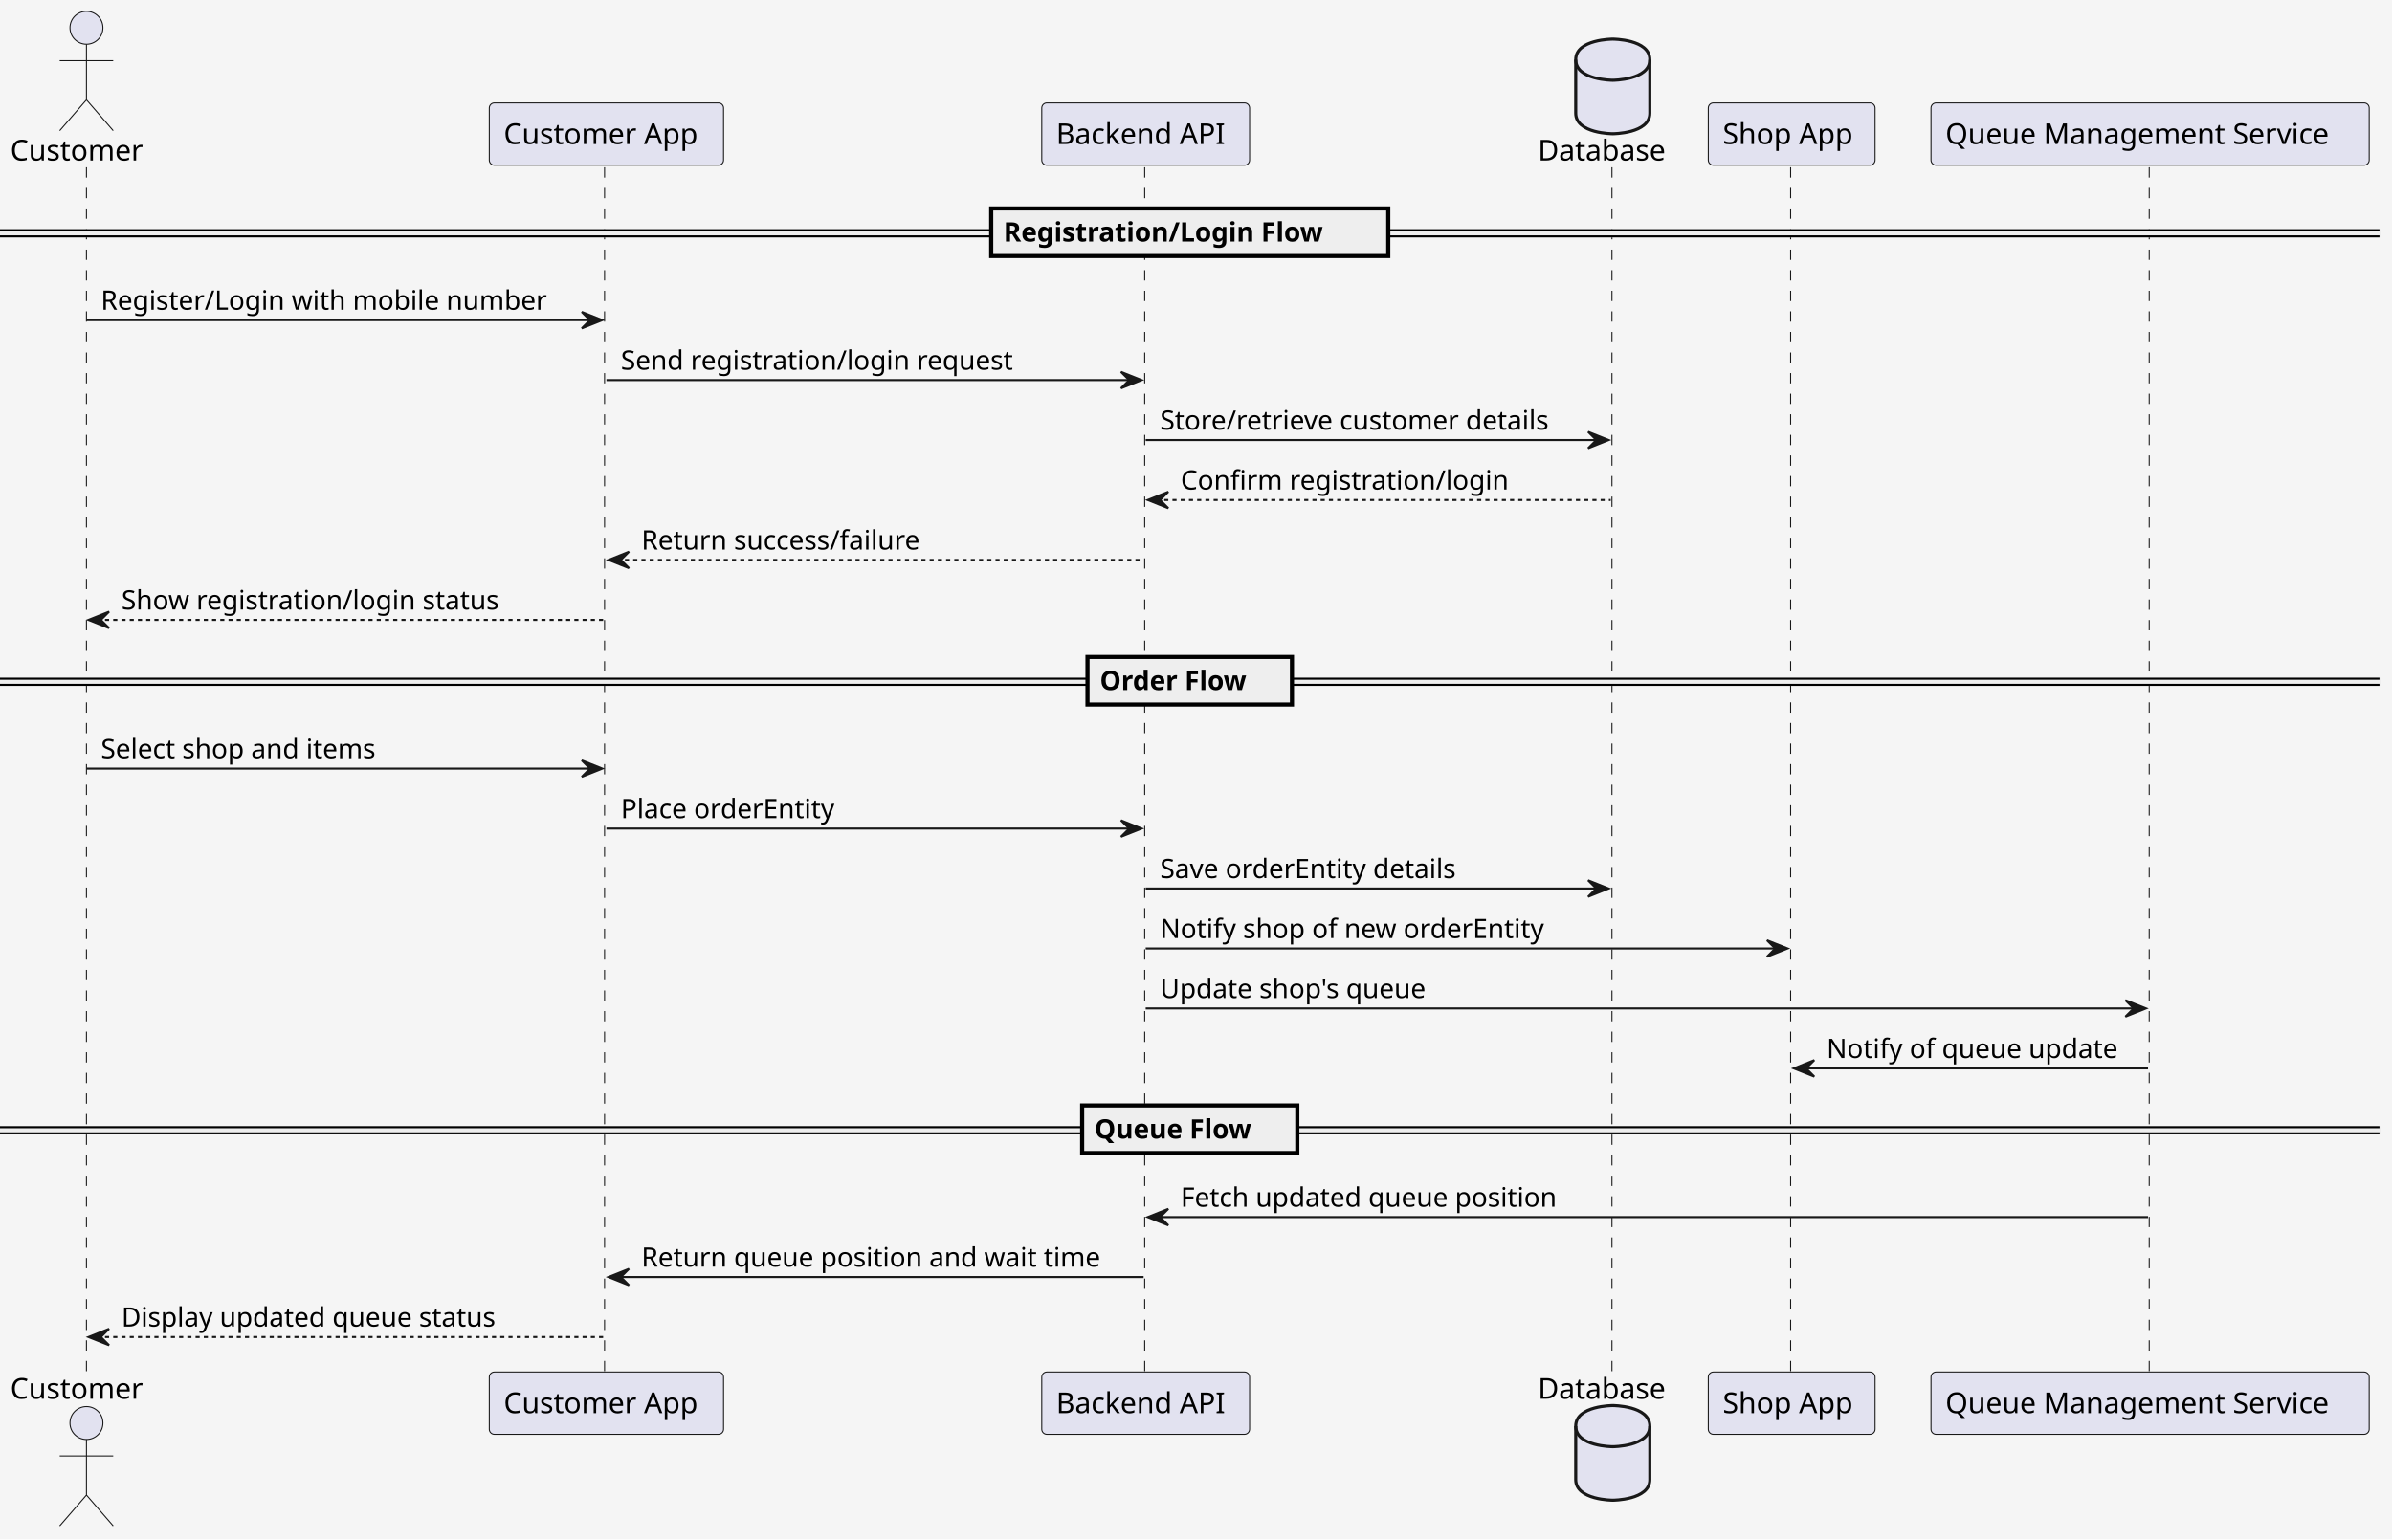
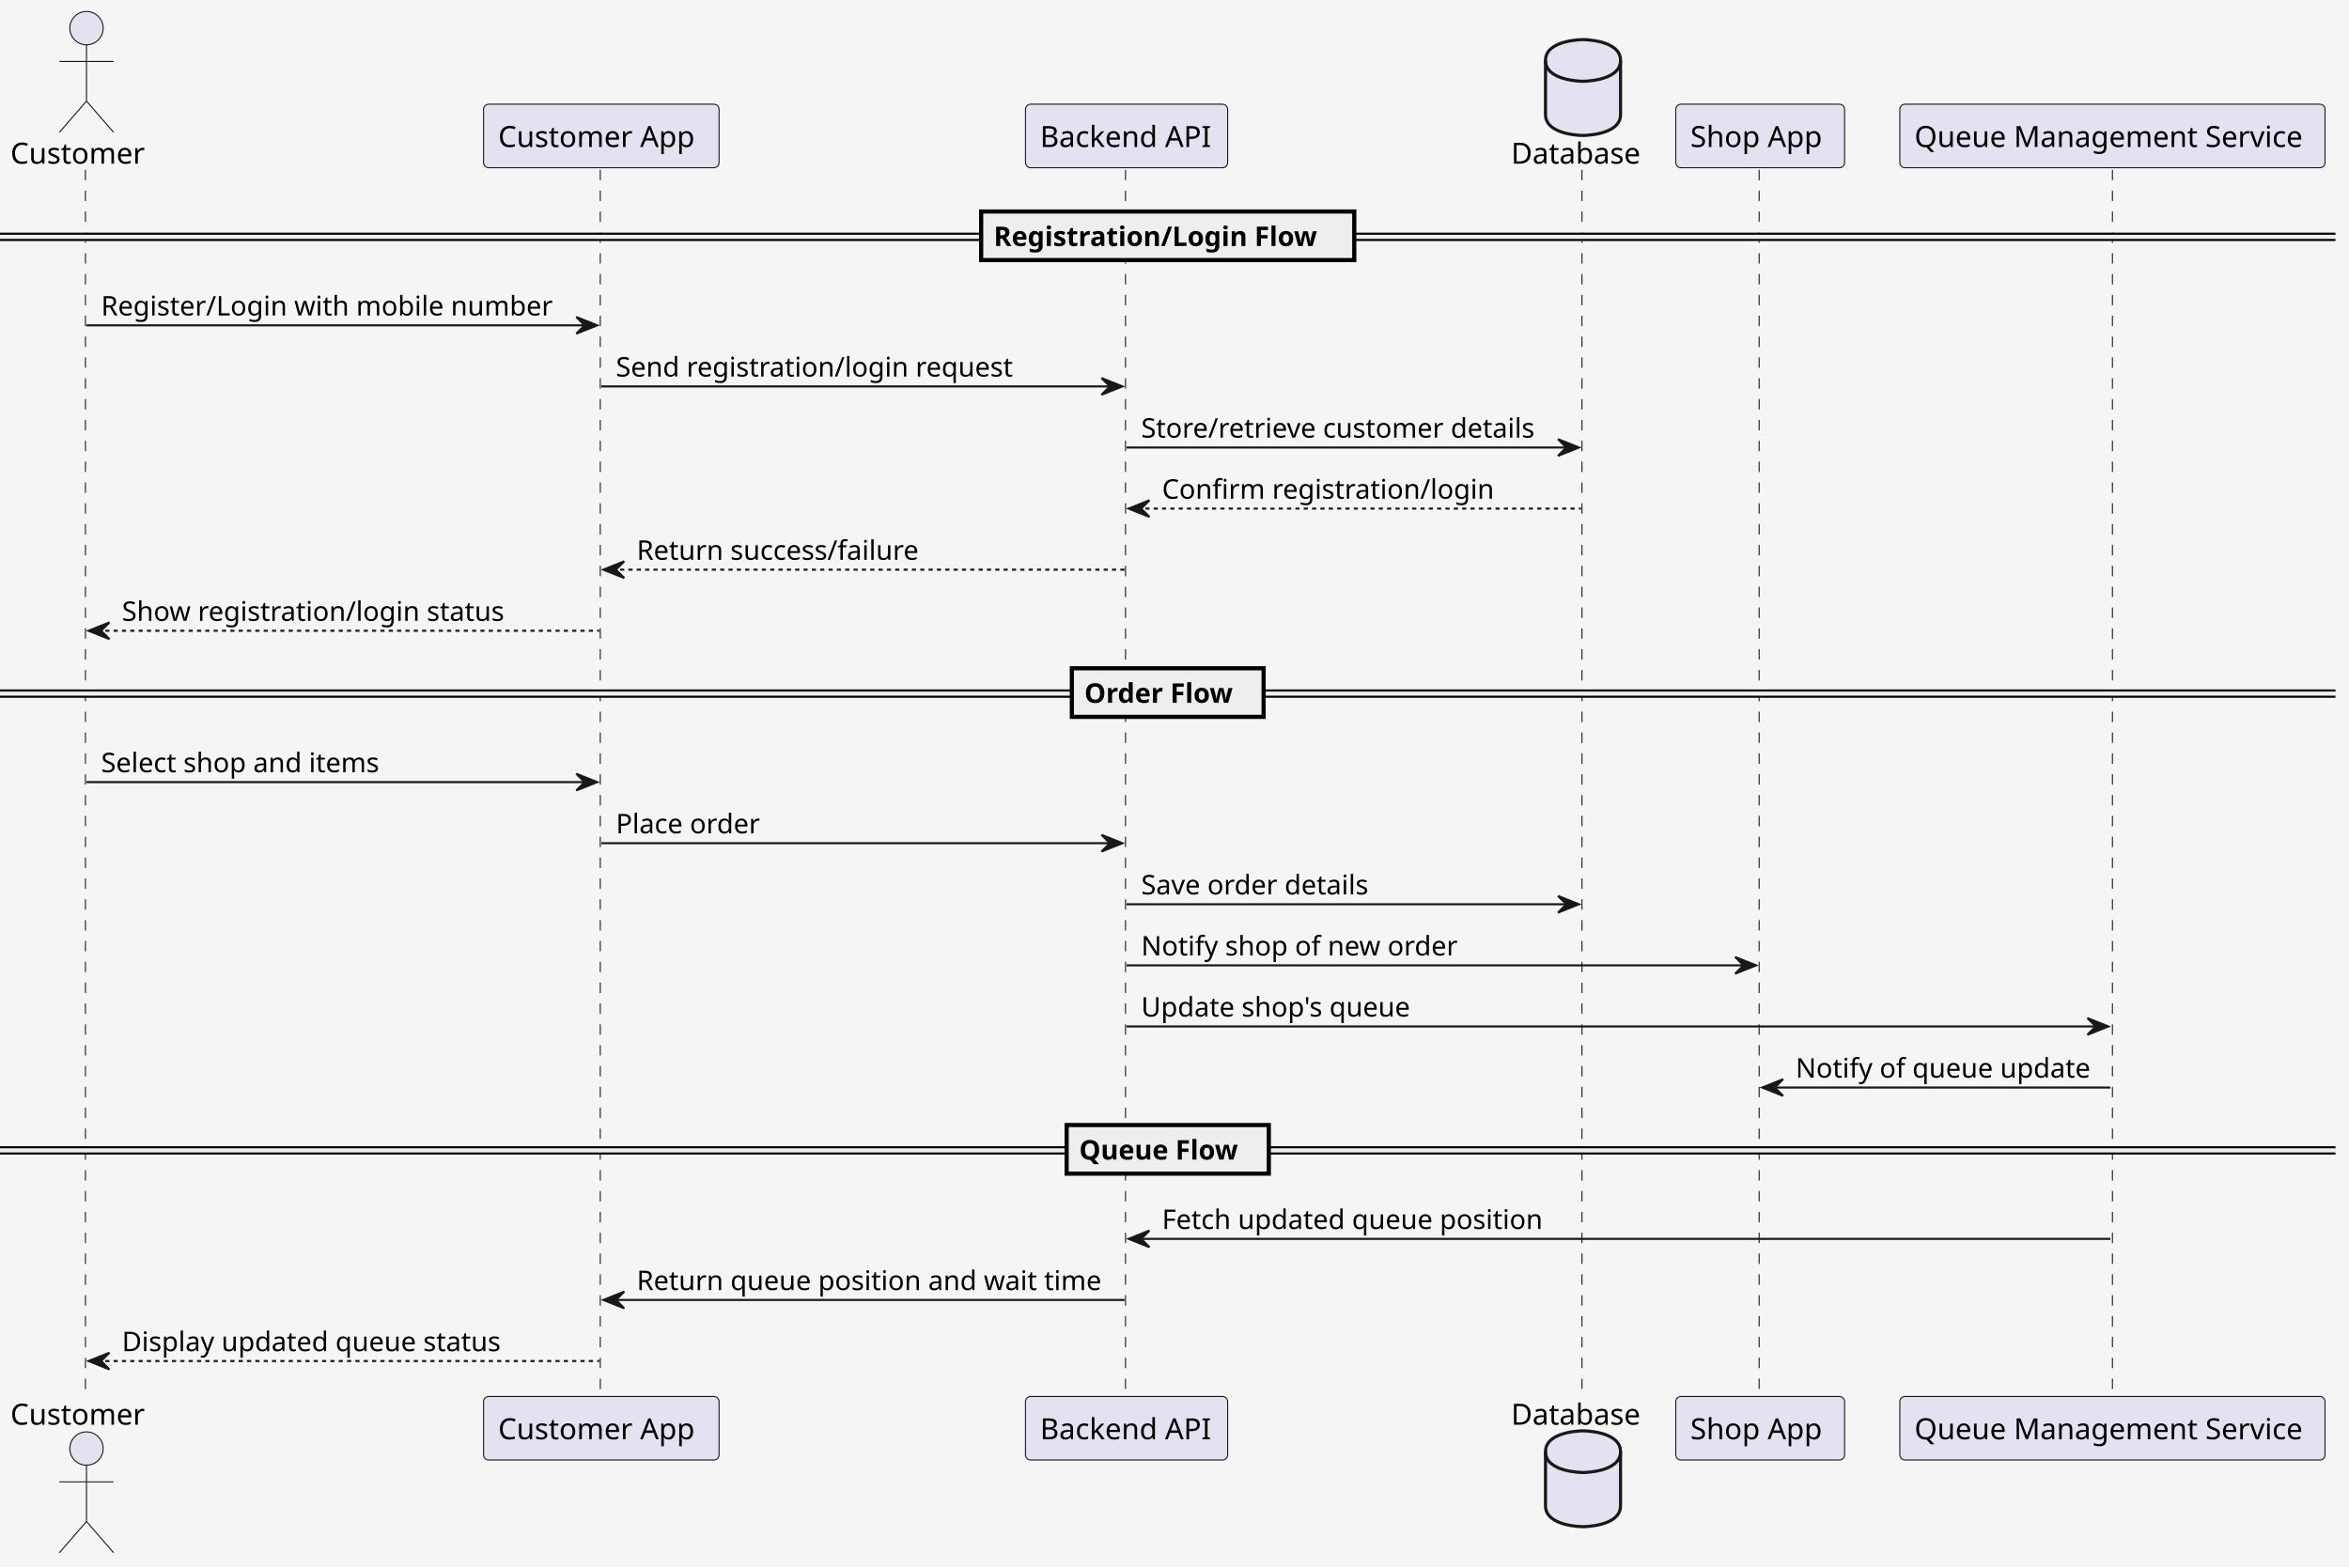
- <svg xmlns="http://www.w3.org/2000/svg" contentStyleType="text/css" height="748px" preserveAspectRatio="none" style="width:1162px;height:748px;background:#F5F5F5;" version="1.1" viewBox="0 0 1162 748" width="1162px" zoomAndPan="magnify">
+ <svg xmlns="http://www.w3.org/2000/svg" contentStyleType="text/css" height="752px" preserveAspectRatio="none" style="width:1127px;height:752px;background:#F5F5F5;" version="1.1" viewBox="0 0 1127 752" width="1127px" zoomAndPan="magnify">
  <defs />
  <g>
-     <rect fill="#F5F5F5" height="748" style="stroke:none;stroke-width:1.0;" width="1162" x="0" y="0" />
-     <line style="stroke:#181818;stroke-width:0.5;stroke-dasharray:5.0,5.0;" x1="42" x2="42" y1="81.297" y2="667.688" />
-     <line style="stroke:#181818;stroke-width:0.5;stroke-dasharray:5.0,5.0;" x1="293.691" x2="293.691" y1="81.297" y2="667.688" />
-     <line style="stroke:#181818;stroke-width:0.5;stroke-dasharray:5.0,5.0;" x1="556.081" x2="556.081" y1="81.297" y2="667.688" />
-     <line style="stroke:#181818;stroke-width:0.5;stroke-dasharray:5.0,5.0;" x1="783.063" x2="783.063" y1="81.297" y2="667.688" />
-     <line style="stroke:#181818;stroke-width:0.5;stroke-dasharray:5.0,5.0;" x1="869.864" x2="869.864" y1="81.297" y2="667.688" />
-     <line style="stroke:#181818;stroke-width:0.5;stroke-dasharray:5.0,5.0;" x1="1044.058" x2="1044.058" y1="81.297" y2="667.688" />
-     <text fill="#000000" font-family="sans-serif" font-size="14" lengthAdjust="spacing" textLength="68.004" x="5" y="77.995">Customer</text>
-     <ellipse cx="42.002" cy="13.5" fill="#E2E2F0" rx="8" ry="8" style="stroke:#181818;stroke-width:0.5;" />
-     <path d="M42.002,21.5 L42.002,48.5 M29.002,29.5 L55.002,29.5 M42.002,48.5 L29.002,63.5 M42.002,48.5 L55.002,63.5 " fill="none" style="stroke:#181818;stroke-width:0.5;" />
-     <text fill="#000000" font-family="sans-serif" font-size="14" lengthAdjust="spacing" textLength="68.004" x="5" y="679.683">Customer</text>
-     <ellipse cx="42.002" cy="691.484" fill="#E2E2F0" rx="8" ry="8" style="stroke:#181818;stroke-width:0.5;" />
-     <path d="M42.002,699.484 L42.002,726.484 M29.002,707.484 L55.002,707.484 M42.002,726.484 L29.002,741.484 M42.002,726.484 L55.002,741.484 " fill="none" style="stroke:#181818;stroke-width:0.5;" />
-     <rect fill="#E2E2F0" height="30.297" rx="2.5" ry="2.5" style="stroke:#181818;stroke-width:0.5;" width="113.805" x="237.691" y="50" />
-     <text fill="#000000" font-family="sans-serif" font-size="14" lengthAdjust="spacing" textLength="99.805" x="244.691" y="69.995">Customer App</text>
-     <rect fill="#E2E2F0" height="30.297" rx="2.5" ry="2.5" style="stroke:#181818;stroke-width:0.5;" width="113.805" x="237.691" y="666.688" />
-     <text fill="#000000" font-family="sans-serif" font-size="14" lengthAdjust="spacing" textLength="99.805" x="244.691" y="686.683">Customer App</text>
-     <rect fill="#E2E2F0" height="30.297" rx="2.5" ry="2.5" style="stroke:#181818;stroke-width:0.5;" width="100.96" x="506.081" y="50" />
-     <text fill="#000000" font-family="sans-serif" font-size="14" lengthAdjust="spacing" textLength="86.96" x="513.081" y="69.995">Backend API</text>
-     <rect fill="#E2E2F0" height="30.297" rx="2.5" ry="2.5" style="stroke:#181818;stroke-width:0.5;" width="100.96" x="506.081" y="666.688" />
-     <text fill="#000000" font-family="sans-serif" font-size="14" lengthAdjust="spacing" textLength="86.96" x="513.081" y="686.683">Backend API</text>
-     <text fill="#000000" font-family="sans-serif" font-size="14" lengthAdjust="spacing" textLength="66.801" x="747.063" y="77.995">Database</text>
-     <path d="M765.464,29 C765.464,19 783.464,19 783.464,19 C783.464,19 801.464,19 801.464,29 L801.464,55 C801.464,65 783.464,65 783.464,65 C783.464,65 765.464,65 765.464,55 L765.464,29 " fill="#E2E2F0" style="stroke:#181818;stroke-width:1.5;" />
-     <path d="M765.464,29 C765.464,39 783.464,39 783.464,39 C783.464,39 801.464,39 801.464,29 " fill="none" style="stroke:#181818;stroke-width:1.5;" />
-     <text fill="#000000" font-family="sans-serif" font-size="14" lengthAdjust="spacing" textLength="66.801" x="747.063" y="679.683">Database</text>
-     <path d="M765.464,692.984 C765.464,682.984 783.464,682.984 783.464,682.984 C783.464,682.984 801.464,682.984 801.464,692.984 L801.464,718.984 C801.464,728.984 783.464,728.984 783.464,728.984 C783.464,728.984 765.464,728.984 765.464,718.984 L765.464,692.984 " fill="#E2E2F0" style="stroke:#181818;stroke-width:1.5;" />
-     <path d="M765.464,692.984 C765.464,702.984 783.464,702.984 783.464,702.984 C783.464,702.984 801.464,702.984 801.464,692.984 " fill="none" style="stroke:#181818;stroke-width:1.5;" />
-     <rect fill="#E2E2F0" height="30.297" rx="2.5" ry="2.5" style="stroke:#181818;stroke-width:0.5;" width="81.013" x="829.864" y="50" />
-     <text fill="#000000" font-family="sans-serif" font-size="14" lengthAdjust="spacing" textLength="67.013" x="836.864" y="69.995">Shop App</text>
-     <rect fill="#E2E2F0" height="30.297" rx="2.5" ry="2.5" style="stroke:#181818;stroke-width:0.5;" width="81.013" x="829.864" y="666.688" />
-     <text fill="#000000" font-family="sans-serif" font-size="14" lengthAdjust="spacing" textLength="67.013" x="836.864" y="686.683">Shop App</text>
-     <rect fill="#E2E2F0" height="30.297" rx="2.5" ry="2.5" style="stroke:#181818;stroke-width:0.5;" width="212.857" x="938.058" y="50" />
-     <text fill="#000000" font-family="sans-serif" font-size="14" lengthAdjust="spacing" textLength="198.857" x="945.058" y="69.995">Queue Management Service</text>
-     <rect fill="#E2E2F0" height="30.297" rx="2.5" ry="2.5" style="stroke:#181818;stroke-width:0.5;" width="212.857" x="938.058" y="666.688" />
-     <text fill="#000000" font-family="sans-serif" font-size="14" lengthAdjust="spacing" textLength="198.857" x="945.058" y="686.683">Queue Management Service</text>
-     <rect fill="#EEEEEE" height="3" style="stroke:#EEEEEE;stroke-width:1.0;" width="1155.915" x="0" y="111.863" />
-     <line style="stroke:#000000;stroke-width:1.0;" x1="0" x2="1155.915" y1="111.863" y2="111.863" />
-     <line style="stroke:#000000;stroke-width:1.0;" x1="0" x2="1155.915" y1="114.863" y2="114.863" />
-     <rect fill="#EEEEEE" height="23.133" style="stroke:#000000;stroke-width:2.0;" width="192.89" x="481.513" y="101.297" />
-     <text fill="#000000" font-family="sans-serif" font-size="13" font-weight="bold" lengthAdjust="spacing" textLength="174.364" x="487.513" y="117.364">Registration/Login Flow</text>
-     <polygon fill="#181818" points="282.594,151.562,292.594,155.562,282.594,159.562,286.594,155.562" style="stroke:#181818;stroke-width:1.0;" />
-     <line style="stroke:#181818;stroke-width:1.0;" x1="42.002" x2="288.594" y1="155.562" y2="155.562" />
-     <text fill="#000000" font-family="sans-serif" font-size="13" lengthAdjust="spacing" textLength="228.592" x="49.002" y="150.497">Register/Login with mobile number</text>
-     <polygon fill="#181818" points="544.561,180.695,554.561,184.695,544.561,188.695,548.561,184.695" style="stroke:#181818;stroke-width:1.0;" />
-     <line style="stroke:#181818;stroke-width:1.0;" x1="294.594" x2="550.561" y1="184.695" y2="184.695" />
-     <text fill="#000000" font-family="sans-serif" font-size="13" lengthAdjust="spacing" textLength="202.046" x="301.594" y="179.629">Send registration/login request</text>
-     <polygon fill="#181818" points="771.464,209.828,781.464,213.828,771.464,217.828,775.464,213.828" style="stroke:#181818;stroke-width:1.0;" />
-     <line style="stroke:#181818;stroke-width:1.0;" x1="556.561" x2="777.464" y1="213.828" y2="213.828" />
-     <text fill="#000000" font-family="sans-serif" font-size="13" lengthAdjust="spacing" textLength="202.903" x="563.561" y="208.762">Store/retrieve customer details</text>
-     <polygon fill="#181818" points="567.561,238.961,557.561,242.961,567.561,246.961,563.561,242.961" style="stroke:#181818;stroke-width:1.0;" />
-     <line style="stroke:#181818;stroke-width:1.0;stroke-dasharray:2.0,2.0;" x1="561.561" x2="782.464" y1="242.961" y2="242.961" />
-     <text fill="#000000" font-family="sans-serif" font-size="13" lengthAdjust="spacing" textLength="166.937" x="573.561" y="237.895">Confirm registration/login</text>
-     <polygon fill="#181818" points="305.594,268.094,295.594,272.094,305.594,276.094,301.594,272.094" style="stroke:#181818;stroke-width:1.0;" />
-     <line style="stroke:#181818;stroke-width:1.0;stroke-dasharray:2.0,2.0;" x1="299.594" x2="555.561" y1="272.094" y2="272.094" />
-     <text fill="#000000" font-family="sans-serif" font-size="13" lengthAdjust="spacing" textLength="144.663" x="311.594" y="267.028">Return success/failure</text>
-     <polygon fill="#181818" points="53.002,297.227,43.002,301.227,53.002,305.227,49.002,301.227" style="stroke:#181818;stroke-width:1.0;" />
-     <line style="stroke:#181818;stroke-width:1.0;stroke-dasharray:2.0,2.0;" x1="47.002" x2="293.594" y1="301.227" y2="301.227" />
-     <text fill="#000000" font-family="sans-serif" font-size="13" lengthAdjust="spacing" textLength="194.625" x="59.002" y="296.161">Show registration/login status</text>
-     <rect fill="#EEEEEE" height="3" style="stroke:#EEEEEE;stroke-width:1.0;" width="1155.915" x="0" y="329.793" />
-     <line style="stroke:#000000;stroke-width:1.0;" x1="0" x2="1155.915" y1="329.793" y2="329.793" />
-     <line style="stroke:#000000;stroke-width:1.0;" x1="0" x2="1155.915" y1="332.793" y2="332.793" />
-     <rect fill="#EEEEEE" height="23.133" style="stroke:#000000;stroke-width:2.0;" width="99.325" x="528.295" y="319.227" />
-     <text fill="#000000" font-family="sans-serif" font-size="13" font-weight="bold" lengthAdjust="spacing" textLength="80.799" x="534.295" y="335.293">Order Flow</text>
-     <polygon fill="#181818" points="282.594,369.492,292.594,373.492,282.594,377.492,286.594,373.492" style="stroke:#181818;stroke-width:1.0;" />
-     <line style="stroke:#181818;stroke-width:1.0;" x1="42.002" x2="288.594" y1="373.492" y2="373.492" />
-     <text fill="#000000" font-family="sans-serif" font-size="13" lengthAdjust="spacing" textLength="144.32" x="49.002" y="368.426">Select shop and items</text>
-     <polygon fill="#181818" points="544.561,398.625,554.561,402.625,544.561,406.625,548.561,402.625" style="stroke:#181818;stroke-width:1.0;" />
-     <line style="stroke:#181818;stroke-width:1.0;" x1="294.594" x2="550.561" y1="402.625" y2="402.625" />
-     <text fill="#000000" font-family="sans-serif" font-size="13" lengthAdjust="spacing" textLength="73.588" x="301.594" y="397.559">Place orderEntity</text>
-     <polygon fill="#181818" points="771.464,427.758,781.464,431.758,771.464,435.758,775.464,431.758" style="stroke:#181818;stroke-width:1.0;" />
-     <line style="stroke:#181818;stroke-width:1.0;" x1="556.561" x2="777.464" y1="431.758" y2="431.758" />
-     <text fill="#000000" font-family="sans-serif" font-size="13" lengthAdjust="spacing" textLength="118.377" x="563.561" y="426.692">Save orderEntity details</text>
-     <polygon fill="#181818" points="858.371,456.891,868.371,460.891,858.371,464.891,862.371,460.891" style="stroke:#181818;stroke-width:1.0;" />
-     <line style="stroke:#181818;stroke-width:1.0;" x1="556.561" x2="864.371" y1="460.891" y2="460.891" />
-     <text fill="#000000" font-family="sans-serif" font-size="13" lengthAdjust="spacing" textLength="160.697" x="563.561" y="455.825">Notify shop of new orderEntity</text>
-     <polygon fill="#181818" points="1032.486,486.023,1042.486,490.023,1032.486,494.023,1036.486,490.023" style="stroke:#181818;stroke-width:1.0;" />
-     <line style="stroke:#181818;stroke-width:1.0;" x1="556.561" x2="1038.486" y1="490.023" y2="490.023" />
-     <text fill="#000000" font-family="sans-serif" font-size="13" lengthAdjust="spacing" textLength="137.636" x="563.561" y="484.957">Update shop's queue</text>
-     <polygon fill="#181818" points="881.371,515.156,871.371,519.156,881.371,523.156,877.371,519.156" style="stroke:#181818;stroke-width:1.0;" />
-     <line style="stroke:#181818;stroke-width:1.0;" x1="875.371" x2="1043.486" y1="519.156" y2="519.156" />
-     <text fill="#000000" font-family="sans-serif" font-size="13" lengthAdjust="spacing" textLength="150.116" x="887.371" y="514.09">Notify of queue update</text>
-     <rect fill="#EEEEEE" height="3" style="stroke:#EEEEEE;stroke-width:1.0;" width="1155.915" x="0" y="547.723" />
-     <line style="stroke:#000000;stroke-width:1.0;" x1="0" x2="1155.915" y1="547.723" y2="547.723" />
-     <line style="stroke:#000000;stroke-width:1.0;" x1="0" x2="1155.915" y1="550.723" y2="550.723" />
-     <rect fill="#EEEEEE" height="23.133" style="stroke:#000000;stroke-width:2.0;" width="104.524" x="525.696" y="537.156" />
-     <text fill="#000000" font-family="sans-serif" font-size="13" font-weight="bold" lengthAdjust="spacing" textLength="85.998" x="531.696" y="553.223">Queue Flow</text>
-     <polygon fill="#181818" points="567.561,587.422,557.561,591.422,567.561,595.422,563.561,591.422" style="stroke:#181818;stroke-width:1.0;" />
-     <line style="stroke:#181818;stroke-width:1.0;" x1="561.561" x2="1043.486" y1="591.422" y2="591.422" />
-     <text fill="#000000" font-family="sans-serif" font-size="13" lengthAdjust="spacing" textLength="194.632" x="573.561" y="586.356">Fetch updated queue position</text>
-     <polygon fill="#181818" points="305.594,616.555,295.594,620.555,305.594,624.555,301.594,620.555" style="stroke:#181818;stroke-width:1.0;" />
-     <line style="stroke:#181818;stroke-width:1.0;" x1="299.594" x2="555.561" y1="620.555" y2="620.555" />
-     <text fill="#000000" font-family="sans-serif" font-size="13" lengthAdjust="spacing" textLength="237.967" x="311.594" y="615.489">Return queue position and wait time</text>
-     <polygon fill="#181818" points="53.002,645.688,43.002,649.688,53.002,653.688,49.002,649.688" style="stroke:#181818;stroke-width:1.0;" />
-     <line style="stroke:#181818;stroke-width:1.0;stroke-dasharray:2.0,2.0;" x1="47.002" x2="293.594" y1="649.688" y2="649.688" />
-     <text fill="#000000" font-family="sans-serif" font-size="13" lengthAdjust="spacing" textLength="195.044" x="59.002" y="644.622">Display updated queue status</text>
+     <rect fill="#F5F5F5" height="752" style="stroke:none;stroke-width:1.0;" width="1127" x="0" y="0" />
+     <line style="stroke:#181818;stroke-width:0.5;stroke-dasharray:5.0,5.0;" x1="41" x2="41" y1="81.488" y2="671.078" />
+     <line style="stroke:#181818;stroke-width:0.5;stroke-dasharray:5.0,5.0;" x1="288" x2="288" y1="81.488" y2="671.078" />
+     <line style="stroke:#181818;stroke-width:0.5;stroke-dasharray:5.0,5.0;" x1="540" x2="540" y1="81.488" y2="671.078" />
+     <line style="stroke:#181818;stroke-width:0.5;stroke-dasharray:5.0,5.0;" x1="759" x2="759" y1="81.488" y2="671.078" />
+     <line style="stroke:#181818;stroke-width:0.5;stroke-dasharray:5.0,5.0;" x1="844" x2="844" y1="81.488" y2="671.078" />
+     <line style="stroke:#181818;stroke-width:0.5;stroke-dasharray:5.0,5.0;" x1="1013.5" x2="1013.5" y1="81.488" y2="671.078" />
+     <text fill="#000000" font-family="sans-serif" font-size="14" lengthAdjust="spacing" textLength="67" x="5" y="78.535">Customer</text>
+     <ellipse cx="41.5" cy="13.5" fill="#E2E2F0" rx="8" ry="8" style="stroke:#181818;stroke-width:0.5;" />
+     <path d="M41.5,21.5 L41.5,48.5 M28.5,29.5 L54.5,29.5 M41.5,48.5 L28.5,63.5 M41.5,48.5 L54.5,63.5 " fill="none" style="stroke:#181818;stroke-width:0.5;" />
+     <text fill="#000000" font-family="sans-serif" font-size="14" lengthAdjust="spacing" textLength="67" x="5" y="683.613">Customer</text>
+     <ellipse cx="41.5" cy="695.066" fill="#E2E2F0" rx="8" ry="8" style="stroke:#181818;stroke-width:0.5;" />
+     <path d="M41.5,703.066 L41.5,730.066 M28.5,711.066 L54.5,711.066 M41.5,730.066 L28.5,745.066 M41.5,730.066 L54.5,745.066 " fill="none" style="stroke:#181818;stroke-width:0.5;" />
+     <rect fill="#E2E2F0" height="30.488" rx="2.5" ry="2.5" style="stroke:#181818;stroke-width:0.5;" width="113" x="232" y="50" />
+     <text fill="#000000" font-family="sans-serif" font-size="14" lengthAdjust="spacing" textLength="99" x="239" y="70.535">Customer App</text>
+     <rect fill="#E2E2F0" height="30.488" rx="2.5" ry="2.5" style="stroke:#181818;stroke-width:0.5;" width="113" x="232" y="670.078" />
+     <text fill="#000000" font-family="sans-serif" font-size="14" lengthAdjust="spacing" textLength="99" x="239" y="690.613">Customer App</text>
+     <rect fill="#E2E2F0" height="30.488" rx="2.5" ry="2.5" style="stroke:#181818;stroke-width:0.5;" width="97" x="492" y="50" />
+     <text fill="#000000" font-family="sans-serif" font-size="14" lengthAdjust="spacing" textLength="83" x="499" y="70.535">Backend API</text>
+     <rect fill="#E2E2F0" height="30.488" rx="2.5" ry="2.5" style="stroke:#181818;stroke-width:0.5;" width="97" x="492" y="670.078" />
+     <text fill="#000000" font-family="sans-serif" font-size="14" lengthAdjust="spacing" textLength="83" x="499" y="690.613">Backend API</text>
+     <text fill="#000000" font-family="sans-serif" font-size="14" lengthAdjust="spacing" textLength="63" x="725" y="78.535">Database</text>
+     <path d="M741.5,29 C741.5,19 759.5,19 759.5,19 C759.5,19 777.5,19 777.5,29 L777.5,55 C777.5,65 759.5,65 759.5,65 C759.5,65 741.5,65 741.5,55 L741.5,29 " fill="#E2E2F0" style="stroke:#181818;stroke-width:1.5;" />
+     <path d="M741.5,29 C741.5,39 759.5,39 759.5,39 C759.5,39 777.5,39 777.5,29 " fill="none" style="stroke:#181818;stroke-width:1.5;" />
+     <text fill="#000000" font-family="sans-serif" font-size="14" lengthAdjust="spacing" textLength="63" x="725" y="683.613">Database</text>
+     <path d="M741.5,696.566 C741.5,686.566 759.5,686.566 759.5,686.566 C759.5,686.566 777.5,686.566 777.5,696.566 L777.5,722.566 C777.5,732.566 759.5,732.566 759.5,732.566 C759.5,732.566 741.5,732.566 741.5,722.566 L741.5,696.566 " fill="#E2E2F0" style="stroke:#181818;stroke-width:1.5;" />
+     <path d="M741.5,696.566 C741.5,706.566 759.5,706.566 759.5,706.566 C759.5,706.566 777.5,706.566 777.5,696.566 " fill="none" style="stroke:#181818;stroke-width:1.5;" />
+     <rect fill="#E2E2F0" height="30.488" rx="2.5" ry="2.5" style="stroke:#181818;stroke-width:0.5;" width="81" x="804" y="50" />
+     <text fill="#000000" font-family="sans-serif" font-size="14" lengthAdjust="spacing" textLength="67" x="811" y="70.535">Shop App</text>
+     <rect fill="#E2E2F0" height="30.488" rx="2.5" ry="2.5" style="stroke:#181818;stroke-width:0.5;" width="81" x="804" y="670.078" />
+     <text fill="#000000" font-family="sans-serif" font-size="14" lengthAdjust="spacing" textLength="67" x="811" y="690.613">Shop App</text>
+     <rect fill="#E2E2F0" height="30.488" rx="2.5" ry="2.5" style="stroke:#181818;stroke-width:0.5;" width="204" x="911.5" y="50" />
+     <text fill="#000000" font-family="sans-serif" font-size="14" lengthAdjust="spacing" textLength="190" x="918.5" y="70.535">Queue Management Service</text>
+     <rect fill="#E2E2F0" height="30.488" rx="2.5" ry="2.5" style="stroke:#181818;stroke-width:0.5;" width="204" x="911.5" y="670.078" />
+     <text fill="#000000" font-family="sans-serif" font-size="14" lengthAdjust="spacing" textLength="190" x="918.5" y="690.613">Queue Management Service</text>
+     <rect fill="#EEEEEE" height="3" style="stroke:#EEEEEE;stroke-width:1.0;" width="1120.5" x="0" y="112.144" />
+     <line style="stroke:#000000;stroke-width:1.0;" x1="0" x2="1120.5" y1="112.144" y2="112.144" />
+     <line style="stroke:#000000;stroke-width:1.0;" x1="0" x2="1120.5" y1="115.144" y2="115.144" />
+     <rect fill="#EEEEEE" height="23.311" style="stroke:#000000;stroke-width:2.0;" width="179" x="470.75" y="101.488" />
+     <text fill="#000000" font-family="sans-serif" font-size="13" font-weight="bold" lengthAdjust="spacing" textLength="161" x="476.75" y="118.057">Registration/Login Flow</text>
+     <polygon fill="#181818" points="276.5,152.109,286.5,156.109,276.5,160.109,280.5,156.109" style="stroke:#181818;stroke-width:1.0;" />
+     <line style="stroke:#181818;stroke-width:1.0;" x1="41.5" x2="282.5" y1="156.109" y2="156.109" />
+     <text fill="#000000" font-family="sans-serif" font-size="13" lengthAdjust="spacing" textLength="223" x="48.5" y="151.367">Register/Login with mobile number</text>
+     <polygon fill="#181818" points="528.5,181.42,538.5,185.42,528.5,189.42,532.5,185.42" style="stroke:#181818;stroke-width:1.0;" />
+     <line style="stroke:#181818;stroke-width:1.0;" x1="288.5" x2="534.5" y1="185.42" y2="185.42" />
+     <text fill="#000000" font-family="sans-serif" font-size="13" lengthAdjust="spacing" textLength="197" x="295.5" y="180.678">Send registration/login request</text>
+     <polygon fill="#181818" points="747.5,210.731,757.5,214.731,747.5,218.731,751.5,214.731" style="stroke:#181818;stroke-width:1.0;" />
+     <line style="stroke:#181818;stroke-width:1.0;" x1="540.5" x2="753.5" y1="214.731" y2="214.731" />
+     <text fill="#000000" font-family="sans-serif" font-size="13" lengthAdjust="spacing" textLength="195" x="547.5" y="209.988">Store/retrieve customer details</text>
+     <polygon fill="#181818" points="551.5,240.041,541.5,244.041,551.5,248.041,547.5,244.041" style="stroke:#181818;stroke-width:1.0;" />
+     <line style="stroke:#181818;stroke-width:1.0;stroke-dasharray:2.0,2.0;" x1="545.5" x2="758.5" y1="244.041" y2="244.041" />
+     <text fill="#000000" font-family="sans-serif" font-size="13" lengthAdjust="spacing" textLength="167" x="557.5" y="239.299">Confirm registration/login</text>
+     <polygon fill="#181818" points="299.5,269.352,289.5,273.352,299.5,277.352,295.5,273.352" style="stroke:#181818;stroke-width:1.0;" />
+     <line style="stroke:#181818;stroke-width:1.0;stroke-dasharray:2.0,2.0;" x1="293.5" x2="539.5" y1="273.352" y2="273.352" />
+     <text fill="#000000" font-family="sans-serif" font-size="13" lengthAdjust="spacing" textLength="142" x="305.5" y="268.609">Return success/failure</text>
+     <polygon fill="#181818" points="52.5,298.662,42.5,302.662,52.5,306.662,48.5,302.662" style="stroke:#181818;stroke-width:1.0;" />
+     <line style="stroke:#181818;stroke-width:1.0;stroke-dasharray:2.0,2.0;" x1="46.5" x2="287.5" y1="302.662" y2="302.662" />
+     <text fill="#000000" font-family="sans-serif" font-size="13" lengthAdjust="spacing" textLength="192" x="58.5" y="297.92">Show registration/login status</text>
+     <rect fill="#EEEEEE" height="3" style="stroke:#EEEEEE;stroke-width:1.0;" width="1120.5" x="0" y="331.317" />
+     <line style="stroke:#000000;stroke-width:1.0;" x1="0" x2="1120.5" y1="331.317" y2="331.317" />
+     <line style="stroke:#000000;stroke-width:1.0;" x1="0" x2="1120.5" y1="334.317" y2="334.317" />
+     <rect fill="#EEEEEE" height="23.311" style="stroke:#000000;stroke-width:2.0;" width="92" x="514.25" y="320.662" />
+     <text fill="#000000" font-family="sans-serif" font-size="13" font-weight="bold" lengthAdjust="spacing" textLength="74" x="520.25" y="337.231">Order Flow</text>
+     <polygon fill="#181818" points="276.5,371.283,286.5,375.283,276.5,379.283,280.5,375.283" style="stroke:#181818;stroke-width:1.0;" />
+     <line style="stroke:#181818;stroke-width:1.0;" x1="41.5" x2="282.5" y1="375.283" y2="375.283" />
+     <text fill="#000000" font-family="sans-serif" font-size="13" lengthAdjust="spacing" textLength="138" x="48.5" y="370.541">Select shop and items</text>
+     <polygon fill="#181818" points="528.5,400.594,538.5,404.594,528.5,408.594,532.5,404.594" style="stroke:#181818;stroke-width:1.0;" />
+     <line style="stroke:#181818;stroke-width:1.0;" x1="288.5" x2="534.5" y1="404.594" y2="404.594" />
+     <text fill="#000000" font-family="sans-serif" font-size="13" lengthAdjust="spacing" textLength="69" x="295.5" y="399.852">Place order</text>
+     <polygon fill="#181818" points="747.5,429.904,757.5,433.904,747.5,437.904,751.5,433.904" style="stroke:#181818;stroke-width:1.0;" />
+     <line style="stroke:#181818;stroke-width:1.0;" x1="540.5" x2="753.5" y1="433.904" y2="433.904" />
+     <text fill="#000000" font-family="sans-serif" font-size="13" lengthAdjust="spacing" textLength="111" x="547.5" y="429.162">Save order details</text>
+     <polygon fill="#181818" points="832.5,459.215,842.5,463.215,832.5,467.215,836.5,463.215" style="stroke:#181818;stroke-width:1.0;" />
+     <line style="stroke:#181818;stroke-width:1.0;" x1="540.5" x2="838.5" y1="463.215" y2="463.215" />
+     <text fill="#000000" font-family="sans-serif" font-size="13" lengthAdjust="spacing" textLength="157" x="547.5" y="458.473">Notify shop of new order</text>
+     <polygon fill="#181818" points="1001.5,488.525,1011.5,492.525,1001.5,496.525,1005.5,492.525" style="stroke:#181818;stroke-width:1.0;" />
+     <line style="stroke:#181818;stroke-width:1.0;" x1="540.5" x2="1007.5" y1="492.525" y2="492.525" />
+     <text fill="#000000" font-family="sans-serif" font-size="13" lengthAdjust="spacing" textLength="131" x="547.5" y="487.783">Update shop's queue</text>
+     <polygon fill="#181818" points="855.5,517.836,845.5,521.836,855.5,525.836,851.5,521.836" style="stroke:#181818;stroke-width:1.0;" />
+     <line style="stroke:#181818;stroke-width:1.0;" x1="849.5" x2="1012.5" y1="521.836" y2="521.836" />
+     <text fill="#000000" font-family="sans-serif" font-size="13" lengthAdjust="spacing" textLength="145" x="861.5" y="517.094">Notify of queue update</text>
+     <rect fill="#EEEEEE" height="3" style="stroke:#EEEEEE;stroke-width:1.0;" width="1120.5" x="0" y="550.491" />
+     <line style="stroke:#000000;stroke-width:1.0;" x1="0" x2="1120.5" y1="550.491" y2="550.491" />
+     <line style="stroke:#000000;stroke-width:1.0;" x1="0" x2="1120.5" y1="553.491" y2="553.491" />
+     <rect fill="#EEEEEE" height="23.311" style="stroke:#000000;stroke-width:2.0;" width="97" x="511.75" y="539.836" />
+     <text fill="#000000" font-family="sans-serif" font-size="13" font-weight="bold" lengthAdjust="spacing" textLength="79" x="517.75" y="556.404">Queue Flow</text>
+     <polygon fill="#181818" points="551.5,590.457,541.5,594.457,551.5,598.457,547.5,594.457" style="stroke:#181818;stroke-width:1.0;" />
+     <line style="stroke:#181818;stroke-width:1.0;" x1="545.5" x2="1012.5" y1="594.457" y2="594.457" />
+     <text fill="#000000" font-family="sans-serif" font-size="13" lengthAdjust="spacing" textLength="187" x="557.5" y="589.715">Fetch updated queue position</text>
+     <polygon fill="#181818" points="299.5,619.768,289.5,623.768,299.5,627.768,295.5,623.768" style="stroke:#181818;stroke-width:1.0;" />
+     <line style="stroke:#181818;stroke-width:1.0;" x1="293.5" x2="539.5" y1="623.768" y2="623.768" />
+     <text fill="#000000" font-family="sans-serif" font-size="13" lengthAdjust="spacing" textLength="228" x="305.5" y="619.025">Return queue position and wait time</text>
+     <polygon fill="#181818" points="52.5,649.078,42.5,653.078,52.5,657.078,48.5,653.078" style="stroke:#181818;stroke-width:1.0;" />
+     <line style="stroke:#181818;stroke-width:1.0;stroke-dasharray:2.0,2.0;" x1="46.5" x2="287.5" y1="653.078" y2="653.078" />
+     <text fill="#000000" font-family="sans-serif" font-size="13" lengthAdjust="spacing" textLength="187" x="58.5" y="648.336">Display updated queue status</text>
  </g>
</svg>
